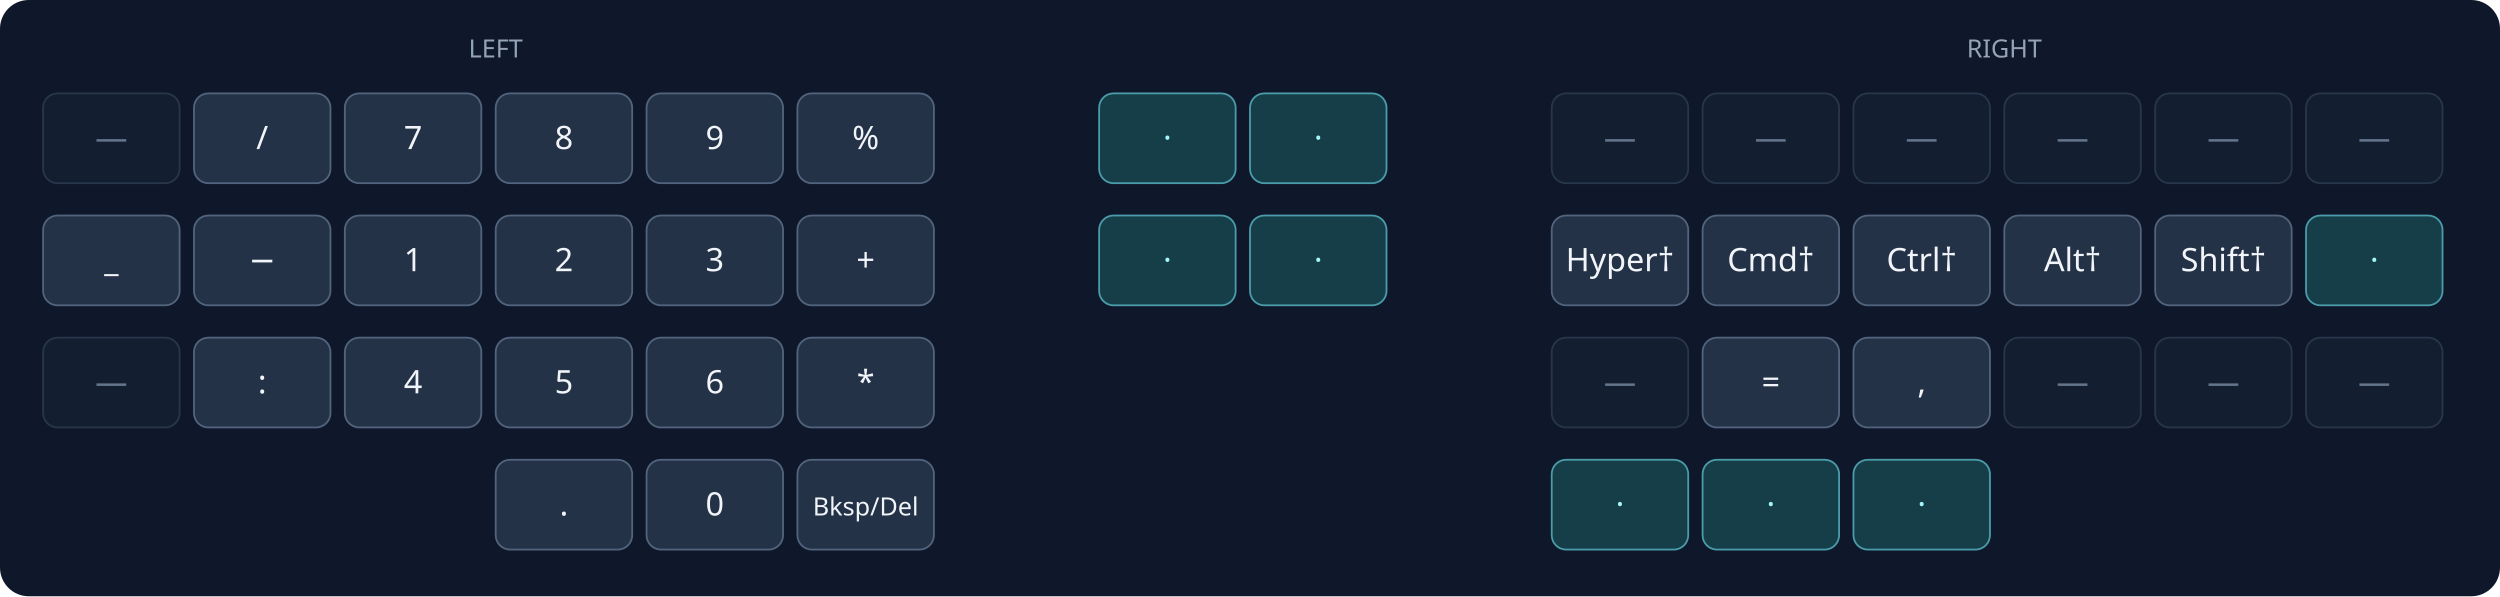
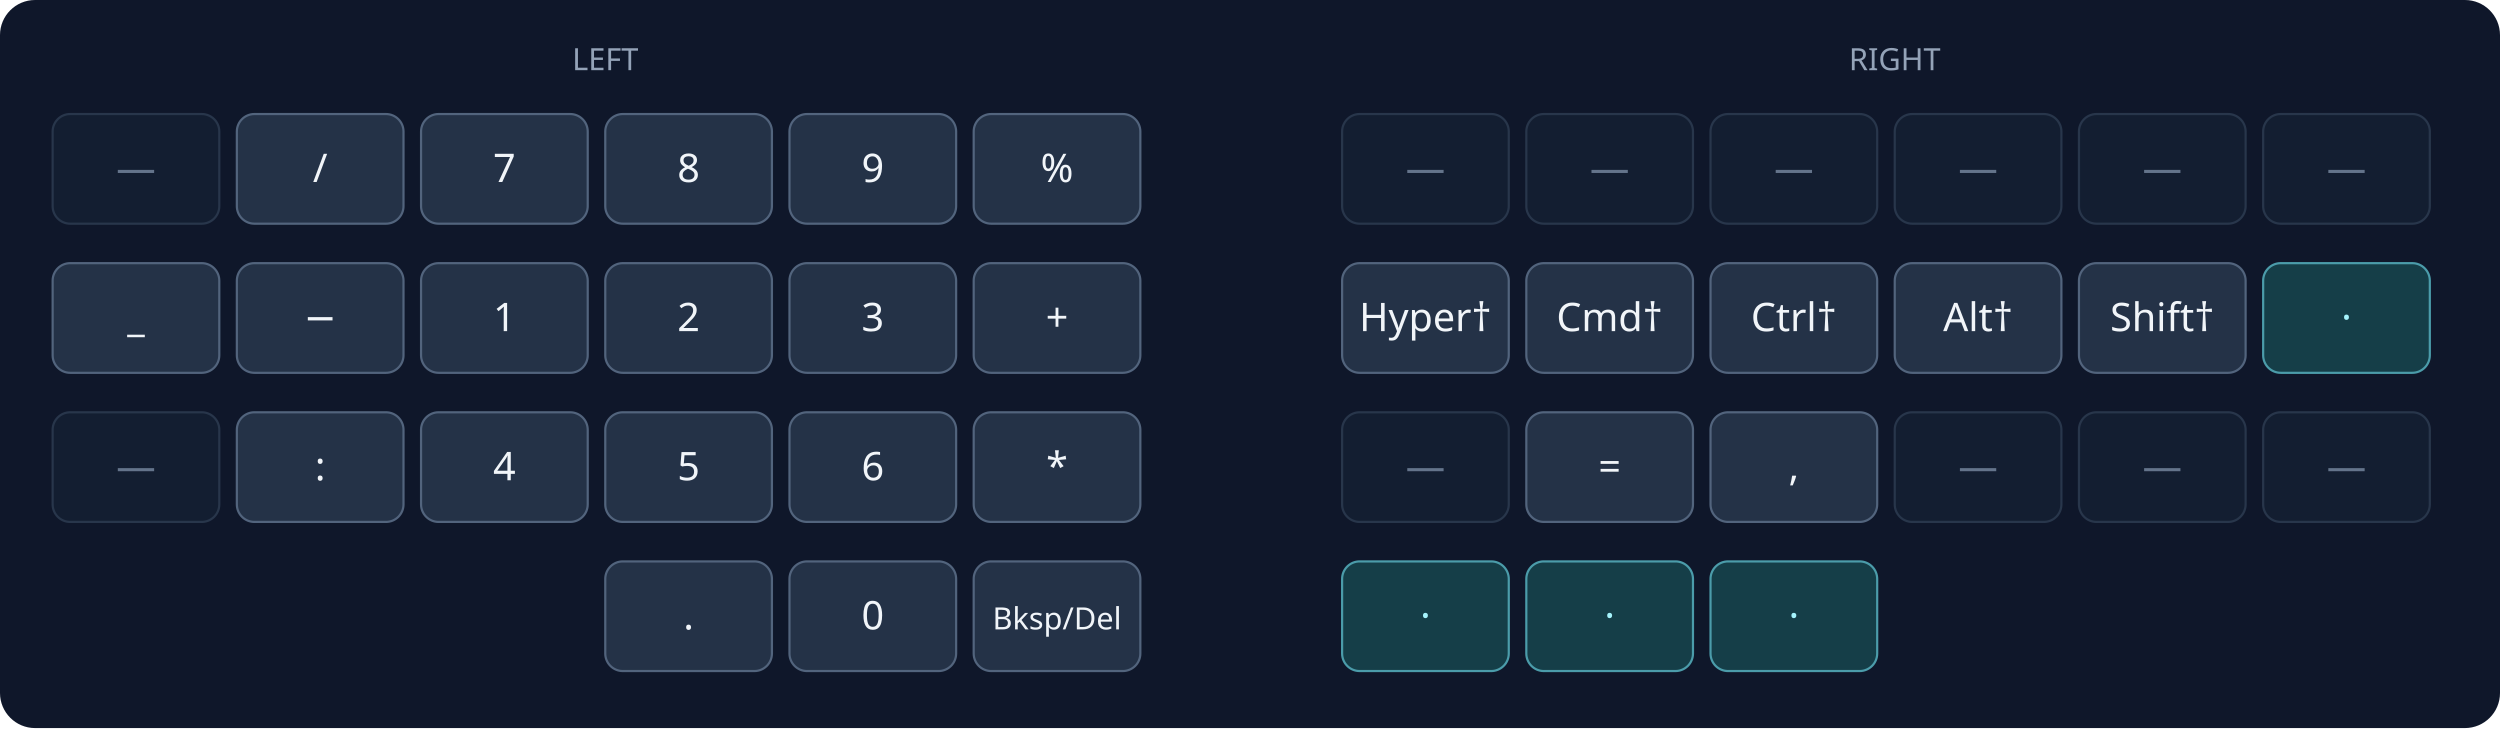
- <svg xmlns="http://www.w3.org/2000/svg" width="1392" height="332" viewBox="0 0 1392 332" role="img" aria-labelledby="title desc">
-   <rect width="1392" height="332" rx="16" fill="#0f172a" />
+ <svg xmlns="http://www.w3.org/2000/svg" width="1140" height="332" viewBox="0 0 1140 332" role="img" aria-labelledby="title desc">
+   <rect width="1140" height="332" rx="16" fill="#0f172a" />
  <g font-family="system-ui, sans-serif" text-anchor="middle">
    <text x="276" y="32" fill="#94a3b8" font-size="14">LEFT</text>
-     <text x="1116" y="32" fill="#94a3b8" font-size="14">RIGHT</text>
+     <text x="864" y="32" fill="#94a3b8" font-size="14">RIGHT</text>
    <g data-position="0" data-binding="&amp;none">
      <rect x="24" y="52" width="76" height="50" rx="8" fill="#131e31" stroke="#28364b" />
      <text x="62" y="83" fill="#64748b" font-size="18">—</text>
    </g>
    <g data-position="1" data-binding="&amp;kp FSLH">
      <rect x="108" y="52" width="76" height="50" rx="8" fill="#243247" stroke="#52647d" />
      <text x="146" y="83" fill="#f1f5f9" font-size="18">/</text>
    </g>
    <g data-position="2" data-binding="&amp;kp N7">
      <rect x="192" y="52" width="76" height="50" rx="8" fill="#243247" stroke="#52647d" />
      <text x="230" y="83" fill="#f1f5f9" font-size="18">7</text>
    </g>
    <g data-position="3" data-binding="&amp;kp N8">
      <rect x="276" y="52" width="76" height="50" rx="8" fill="#243247" stroke="#52647d" />
      <text x="314" y="83" fill="#f1f5f9" font-size="18">8</text>
    </g>
    <g data-position="4" data-binding="&amp;kp N9">
      <rect x="360" y="52" width="76" height="50" rx="8" fill="#243247" stroke="#52647d" />
      <text x="398" y="83" fill="#f1f5f9" font-size="18">9</text>
    </g>
    <g data-position="5" data-binding="&amp;kp PRCNT">
      <rect x="444" y="52" width="76" height="50" rx="8" fill="#243247" stroke="#52647d" />
      <text x="482" y="83" fill="#f1f5f9" font-size="18">%</text>
    </g>
-     <g data-position="6" data-binding="&amp;trans">
-       <rect x="612" y="52" width="76" height="50" rx="8" fill="#153e48" stroke="#4b9caa" />
-       <text x="650" y="83" fill="#a5f3fc" font-size="18">·</text>
+     <g data-position="8" data-binding="&amp;none">
+       <rect x="612" y="52" width="76" height="50" rx="8" fill="#131e31" stroke="#28364b" />
+       <text x="650" y="83" fill="#64748b" font-size="18">—</text>
    </g>
-     <g data-position="7" data-binding="&amp;trans">
-       <rect x="696" y="52" width="76" height="50" rx="8" fill="#153e48" stroke="#4b9caa" />
-       <text x="734" y="83" fill="#a5f3fc" font-size="18">·</text>
+     <g data-position="9" data-binding="&amp;none">
+       <rect x="696" y="52" width="76" height="50" rx="8" fill="#131e31" stroke="#28364b" />
+       <text x="734" y="83" fill="#64748b" font-size="18">—</text>
    </g>
-     <g data-position="8" data-binding="&amp;none">
+     <g data-position="10" data-binding="&amp;none">
+       <rect x="780" y="52" width="76" height="50" rx="8" fill="#131e31" stroke="#28364b" />
+       <text x="818" y="83" fill="#64748b" font-size="18">—</text>
+     </g>
+     <g data-position="11" data-binding="&amp;none">
      <rect x="864" y="52" width="76" height="50" rx="8" fill="#131e31" stroke="#28364b" />
      <text x="902" y="83" fill="#64748b" font-size="18">—</text>
    </g>
-     <g data-position="9" data-binding="&amp;none">
+     <g data-position="12" data-binding="&amp;none">
      <rect x="948" y="52" width="76" height="50" rx="8" fill="#131e31" stroke="#28364b" />
      <text x="986" y="83" fill="#64748b" font-size="18">—</text>
    </g>
-     <g data-position="10" data-binding="&amp;none">
+     <g data-position="13" data-binding="&amp;none">
      <rect x="1032" y="52" width="76" height="50" rx="8" fill="#131e31" stroke="#28364b" />
      <text x="1070" y="83" fill="#64748b" font-size="18">—</text>
-     </g>
-     <g data-position="11" data-binding="&amp;none">
-       <rect x="1116" y="52" width="76" height="50" rx="8" fill="#131e31" stroke="#28364b" />
-       <text x="1154" y="83" fill="#64748b" font-size="18">—</text>
-     </g>
-     <g data-position="12" data-binding="&amp;none">
-       <rect x="1200" y="52" width="76" height="50" rx="8" fill="#131e31" stroke="#28364b" />
-       <text x="1238" y="83" fill="#64748b" font-size="18">—</text>
-     </g>
-     <g data-position="13" data-binding="&amp;none">
-       <rect x="1284" y="52" width="76" height="50" rx="8" fill="#131e31" stroke="#28364b" />
-       <text x="1322" y="83" fill="#64748b" font-size="18">—</text>
    </g>
    <g data-position="14" data-binding="&amp;kp UNDER">
      <rect x="24" y="120" width="76" height="50" rx="8" fill="#243247" stroke="#52647d" />
      <text x="62" y="151" fill="#f1f5f9" font-size="18">_</text>
    </g>
    <g data-position="15" data-binding="&amp;kp MINUS">
      <rect x="108" y="120" width="76" height="50" rx="8" fill="#243247" stroke="#52647d" />
      <text x="146" y="151" fill="#f1f5f9" font-size="18">−</text>
    </g>
    <g data-position="16" data-binding="&amp;kp N1">
      <rect x="192" y="120" width="76" height="50" rx="8" fill="#243247" stroke="#52647d" />
      <text x="230" y="151" fill="#f1f5f9" font-size="18">1</text>
    </g>
    <g data-position="17" data-binding="&amp;kp N2">
      <rect x="276" y="120" width="76" height="50" rx="8" fill="#243247" stroke="#52647d" />
      <text x="314" y="151" fill="#f1f5f9" font-size="18">2</text>
    </g>
    <g data-position="18" data-binding="&amp;kp N3">
      <rect x="360" y="120" width="76" height="50" rx="8" fill="#243247" stroke="#52647d" />
      <text x="398" y="151" fill="#f1f5f9" font-size="18">3</text>
    </g>
    <g data-position="19" data-binding="&amp;kp PLUS">
      <rect x="444" y="120" width="76" height="50" rx="8" fill="#243247" stroke="#52647d" />
      <text x="482" y="151" fill="#f1f5f9" font-size="18">+</text>
    </g>
-     <g data-position="20" data-binding="&amp;trans">
-       <rect x="612" y="120" width="76" height="50" rx="8" fill="#153e48" stroke="#4b9caa" />
-       <text x="650" y="151" fill="#a5f3fc" font-size="18">·</text>
-     </g>
-     <g data-position="21" data-binding="&amp;trans">
-       <rect x="696" y="120" width="76" height="50" rx="8" fill="#153e48" stroke="#4b9caa" />
-       <text x="734" y="151" fill="#a5f3fc" font-size="18">·</text>
-     </g>
    <g data-position="22" data-binding="&amp;sk HYPER_MOD">
-       <rect x="864" y="120" width="76" height="50" rx="8" fill="#243247" stroke="#52647d" />
-       <text x="902" y="151" fill="#f1f5f9" font-size="18">Hyper†</text>
+       <rect x="612" y="120" width="76" height="50" rx="8" fill="#243247" stroke="#52647d" />
+       <text x="650" y="151" fill="#f1f5f9" font-size="18">Hyper†</text>
    </g>
    <g data-position="23" data-binding="&amp;sk LGUI">
-       <rect x="948" y="120" width="76" height="50" rx="8" fill="#243247" stroke="#52647d" />
-       <text x="986" y="151" fill="#f1f5f9" font-size="18">Cmd†</text>
+       <rect x="696" y="120" width="76" height="50" rx="8" fill="#243247" stroke="#52647d" />
+       <text x="734" y="151" fill="#f1f5f9" font-size="18">Cmd†</text>
    </g>
    <g data-position="24" data-binding="&amp;sk LCTRL">
-       <rect x="1032" y="120" width="76" height="50" rx="8" fill="#243247" stroke="#52647d" />
-       <text x="1070" y="151" fill="#f1f5f9" font-size="18">Ctrl†</text>
+       <rect x="780" y="120" width="76" height="50" rx="8" fill="#243247" stroke="#52647d" />
+       <text x="818" y="151" fill="#f1f5f9" font-size="18">Ctrl†</text>
    </g>
    <g data-position="25" data-binding="&amp;sk LALT">
-       <rect x="1116" y="120" width="76" height="50" rx="8" fill="#243247" stroke="#52647d" />
-       <text x="1154" y="151" fill="#f1f5f9" font-size="18">Alt†</text>
+       <rect x="864" y="120" width="76" height="50" rx="8" fill="#243247" stroke="#52647d" />
+       <text x="902" y="151" fill="#f1f5f9" font-size="18">Alt†</text>
    </g>
    <g data-position="26" data-binding="&amp;sk LSHFT">
-       <rect x="1200" y="120" width="76" height="50" rx="8" fill="#243247" stroke="#52647d" />
-       <text x="1238" y="151" fill="#f1f5f9" font-size="18">Shift†</text>
+       <rect x="948" y="120" width="76" height="50" rx="8" fill="#243247" stroke="#52647d" />
+       <text x="986" y="151" fill="#f1f5f9" font-size="18">Shift†</text>
    </g>
    <g data-position="27" data-binding="&amp;trans">
-       <rect x="1284" y="120" width="76" height="50" rx="8" fill="#153e48" stroke="#4b9caa" />
-       <text x="1322" y="151" fill="#a5f3fc" font-size="18">·</text>
+       <rect x="1032" y="120" width="76" height="50" rx="8" fill="#153e48" stroke="#4b9caa" />
+       <text x="1070" y="151" fill="#a5f3fc" font-size="18">·</text>
    </g>
    <g data-position="28" data-binding="&amp;none">
      <rect x="24" y="188" width="76" height="50" rx="8" fill="#131e31" stroke="#28364b" />
      <text x="62" y="219" fill="#64748b" font-size="18">—</text>
    </g>
    <g data-position="29" data-binding="&amp;kp COLON">
      <rect x="108" y="188" width="76" height="50" rx="8" fill="#243247" stroke="#52647d" />
      <text x="146" y="219" fill="#f1f5f9" font-size="18">:</text>
    </g>
    <g data-position="30" data-binding="&amp;kp N4">
      <rect x="192" y="188" width="76" height="50" rx="8" fill="#243247" stroke="#52647d" />
      <text x="230" y="219" fill="#f1f5f9" font-size="18">4</text>
    </g>
    <g data-position="31" data-binding="&amp;kp N5">
      <rect x="276" y="188" width="76" height="50" rx="8" fill="#243247" stroke="#52647d" />
      <text x="314" y="219" fill="#f1f5f9" font-size="18">5</text>
    </g>
    <g data-position="32" data-binding="&amp;kp N6">
      <rect x="360" y="188" width="76" height="50" rx="8" fill="#243247" stroke="#52647d" />
      <text x="398" y="219" fill="#f1f5f9" font-size="18">6</text>
    </g>
    <g data-position="33" data-binding="&amp;kp ASTRK">
      <rect x="444" y="188" width="76" height="50" rx="8" fill="#243247" stroke="#52647d" />
      <text x="482" y="219" fill="#f1f5f9" font-size="18">*</text>
    </g>
    <g data-position="34" data-binding="&amp;none">
+       <rect x="612" y="188" width="76" height="50" rx="8" fill="#131e31" stroke="#28364b" />
+       <text x="650" y="219" fill="#64748b" font-size="18">—</text>
+     </g>
+     <g data-position="35" data-binding="&amp;kp EQUAL">
+       <rect x="696" y="188" width="76" height="50" rx="8" fill="#243247" stroke="#52647d" />
+       <text x="734" y="219" fill="#f1f5f9" font-size="18">=</text>
+     </g>
+     <g data-position="36" data-binding="&amp;kp COMMA">
+       <rect x="780" y="188" width="76" height="50" rx="8" fill="#243247" stroke="#52647d" />
+       <text x="818" y="219" fill="#f1f5f9" font-size="18">,</text>
+     </g>
+     <g data-position="37" data-binding="&amp;none">
      <rect x="864" y="188" width="76" height="50" rx="8" fill="#131e31" stroke="#28364b" />
      <text x="902" y="219" fill="#64748b" font-size="18">—</text>
    </g>
-     <g data-position="35" data-binding="&amp;kp EQUAL">
-       <rect x="948" y="188" width="76" height="50" rx="8" fill="#243247" stroke="#52647d" />
-       <text x="986" y="219" fill="#f1f5f9" font-size="18">=</text>
-     </g>
-     <g data-position="36" data-binding="&amp;kp COMMA">
-       <rect x="1032" y="188" width="76" height="50" rx="8" fill="#243247" stroke="#52647d" />
-       <text x="1070" y="219" fill="#f1f5f9" font-size="18">,</text>
-     </g>
-     <g data-position="37" data-binding="&amp;none">
-       <rect x="1116" y="188" width="76" height="50" rx="8" fill="#131e31" stroke="#28364b" />
-       <text x="1154" y="219" fill="#64748b" font-size="18">—</text>
-     </g>
    <g data-position="38" data-binding="&amp;none">
-       <rect x="1200" y="188" width="76" height="50" rx="8" fill="#131e31" stroke="#28364b" />
-       <text x="1238" y="219" fill="#64748b" font-size="18">—</text>
+       <rect x="948" y="188" width="76" height="50" rx="8" fill="#131e31" stroke="#28364b" />
+       <text x="986" y="219" fill="#64748b" font-size="18">—</text>
    </g>
    <g data-position="39" data-binding="&amp;none">
-       <rect x="1284" y="188" width="76" height="50" rx="8" fill="#131e31" stroke="#28364b" />
-       <text x="1322" y="219" fill="#64748b" font-size="18">—</text>
+       <rect x="1032" y="188" width="76" height="50" rx="8" fill="#131e31" stroke="#28364b" />
+       <text x="1070" y="219" fill="#64748b" font-size="18">—</text>
    </g>
    <g data-position="40" data-binding="&amp;kp DOT">
      <rect x="276" y="256" width="76" height="50" rx="8" fill="#243247" stroke="#52647d" />
      <text x="314" y="287" fill="#f1f5f9" font-size="18">.</text>
    </g>
    <g data-position="41" data-binding="&amp;kp N0">
      <rect x="360" y="256" width="76" height="50" rx="8" fill="#243247" stroke="#52647d" />
      <text x="398" y="287" fill="#f1f5f9" font-size="18">0</text>
    </g>
    <g data-position="42" data-binding="&amp;backspace_delete">
      <rect x="444" y="256" width="76" height="50" rx="8" fill="#243247" stroke="#52647d" />
      <text x="482" y="287" fill="#f1f5f9" font-size="14">Bksp/Del</text>
    </g>
    <g data-position="43" data-binding="&amp;trans">
-       <rect x="864" y="256" width="76" height="50" rx="8" fill="#153e48" stroke="#4b9caa" />
-       <text x="902" y="287" fill="#a5f3fc" font-size="18">·</text>
+       <rect x="612" y="256" width="76" height="50" rx="8" fill="#153e48" stroke="#4b9caa" />
+       <text x="650" y="287" fill="#a5f3fc" font-size="18">·</text>
    </g>
    <g data-position="44" data-binding="&amp;trans">
-       <rect x="948" y="256" width="76" height="50" rx="8" fill="#153e48" stroke="#4b9caa" />
-       <text x="986" y="287" fill="#a5f3fc" font-size="18">·</text>
+       <rect x="696" y="256" width="76" height="50" rx="8" fill="#153e48" stroke="#4b9caa" />
+       <text x="734" y="287" fill="#a5f3fc" font-size="18">·</text>
    </g>
    <g data-position="45" data-binding="&amp;trans">
-       <rect x="1032" y="256" width="76" height="50" rx="8" fill="#153e48" stroke="#4b9caa" />
-       <text x="1070" y="287" fill="#a5f3fc" font-size="18">·</text>
+       <rect x="780" y="256" width="76" height="50" rx="8" fill="#153e48" stroke="#4b9caa" />
+       <text x="818" y="287" fill="#a5f3fc" font-size="18">·</text>
    </g>
  </g>
</svg>
